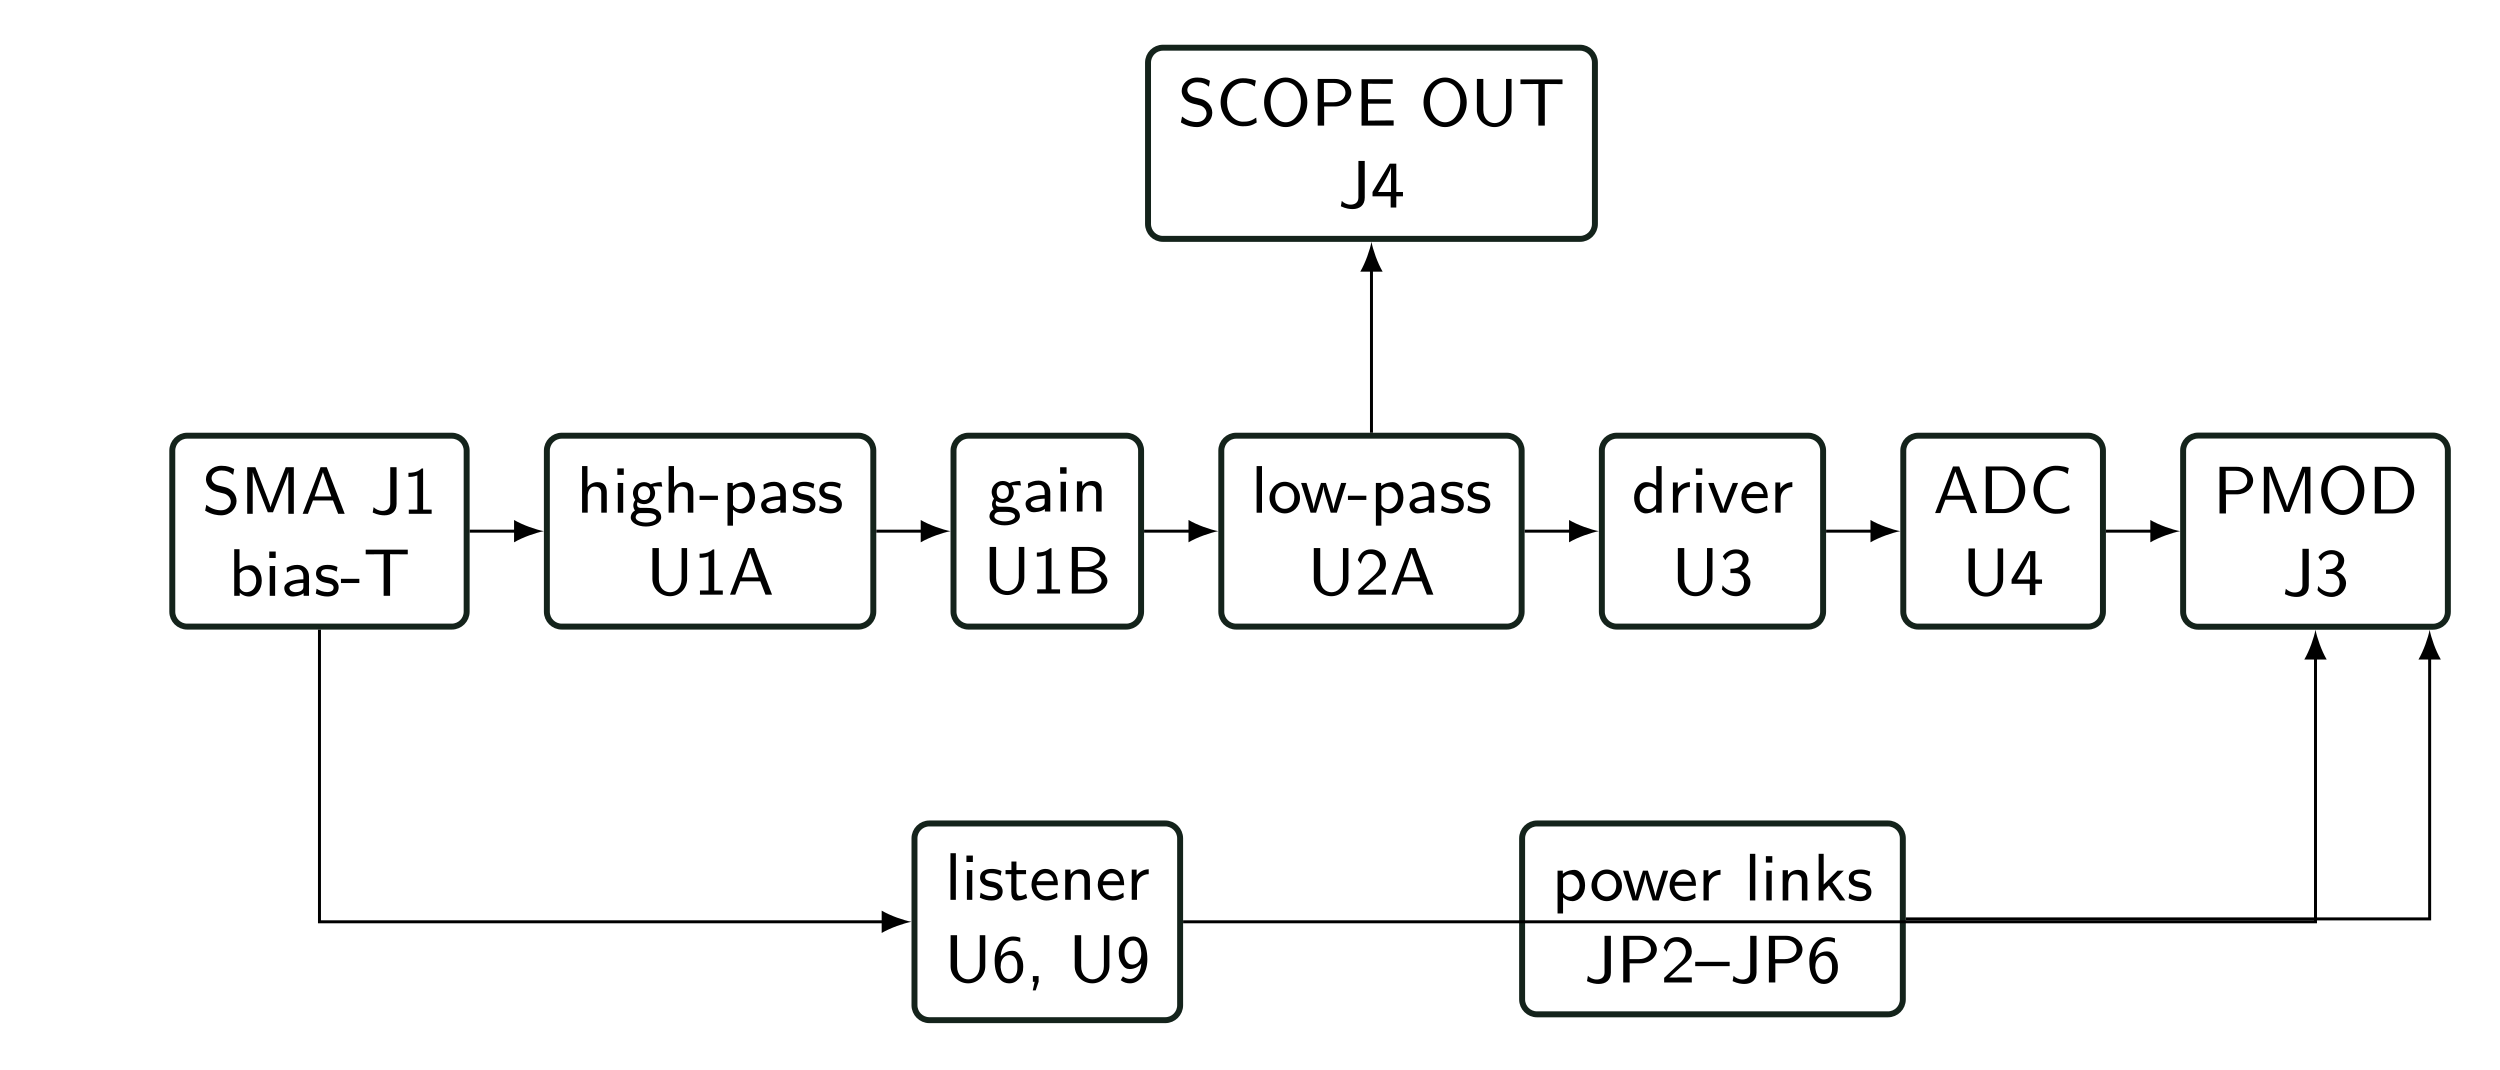
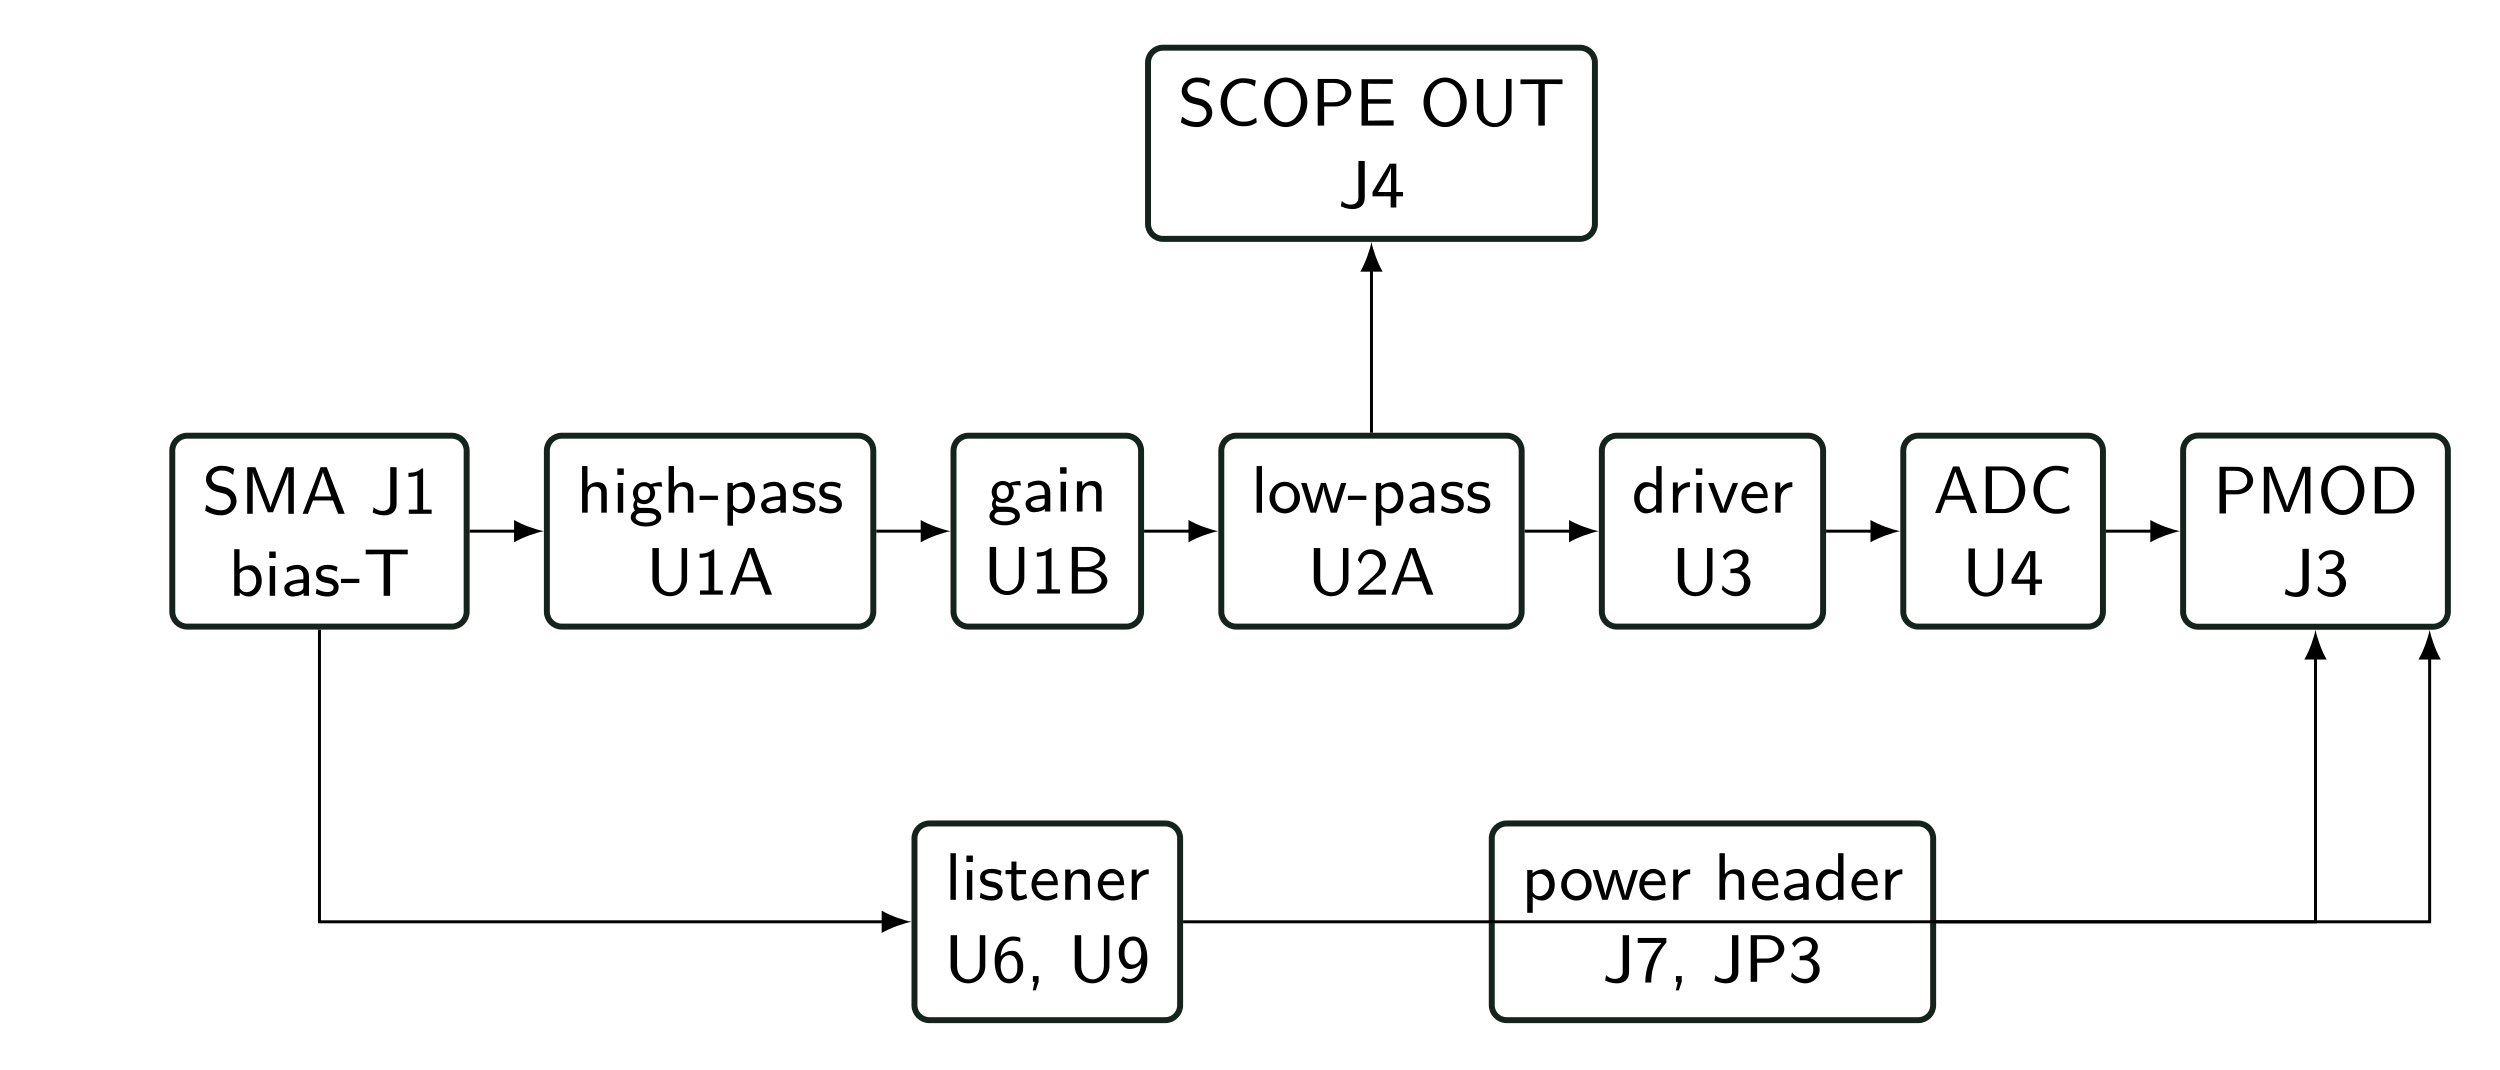
<svg xmlns="http://www.w3.org/2000/svg" xmlns:xlink="http://www.w3.org/1999/xlink" width="333.47pt" height="142.72pt" viewBox="0 0 333.47 142.72">
  <defs>
    <g>
      <g id="glyph-0-0">
        <path d="M 4.594 -1.703 C 4.594 -2.719 3.766 -3.391 3.094 -3.547 L 2.188 -3.766 C 1.734 -3.875 1.266 -4.219 1.266 -4.75 C 1.266 -5.25 1.766 -5.781 2.578 -5.781 C 3.219 -5.781 3.672 -5.594 4.141 -5.188 L 4.281 -5.969 C 3.828 -6.203 3.406 -6.406 2.594 -6.406 C 1.312 -6.406 0.516 -5.531 0.516 -4.625 C 0.516 -4.406 0.562 -4.047 0.859 -3.641 C 1.266 -3.094 1.859 -2.969 2.219 -2.875 L 2.969 -2.688 C 3.391 -2.562 3.828 -2.172 3.828 -1.609 C 3.828 -1.016 3.328 -0.469 2.531 -0.469 C 1.797 -0.469 1.125 -0.75 0.562 -1.203 L 0.406 -0.422 C 1.297 0.125 2.109 0.203 2.531 0.203 C 3.75 0.203 4.594 -0.719 4.594 -1.703 Z M 4.594 -1.703 " />
      </g>
      <g id="glyph-0-1">
        <path d="M 7.125 0 L 7.125 -6.219 L 6.047 -6.219 L 4.844 -3.156 C 4.609 -2.547 4.125 -1.312 4.016 -0.875 C 3.922 -1.25 3.516 -2.328 3.344 -2.75 L 2.156 -5.812 L 1.984 -6.219 L 0.906 -6.219 L 0.906 0 L 1.641 0 L 1.641 -5.516 L 1.656 -5.516 C 1.766 -5.062 2.281 -3.719 2.375 -3.469 L 3.359 -0.953 L 3.656 -0.203 L 4.344 -0.203 L 5.578 -3.344 C 5.719 -3.688 6.266 -5.094 6.375 -5.516 L 6.391 -5.516 L 6.391 0 Z M 7.125 0 " />
      </g>
      <g id="glyph-0-2">
        <path d="M 5.875 0 L 3.484 -6.219 L 2.656 -6.219 L 0.266 0 L 0.969 0 L 1.641 -1.781 L 4.312 -1.781 L 5 0 Z M 4.094 -2.312 L 1.859 -2.312 L 2.969 -5.547 Z M 4.094 -2.312 " />
      </g>
      <g id="glyph-0-3">
        <path d="M 3.578 -1.328 L 3.578 -6.219 L 2.734 -6.219 L 2.734 -1.359 C 2.734 -1.203 2.734 -0.391 1.672 -0.391 C 1.203 -0.391 0.766 -0.625 0.516 -0.891 L 0.391 -0.172 C 1.031 0.141 1.609 0.203 1.953 0.203 C 2.891 0.203 3.578 -0.297 3.578 -1.328 Z M 3.578 -1.328 " />
      </g>
      <g id="glyph-0-4">
        <path d="M 3.906 0 L 3.906 -0.562 L 2.766 -0.562 L 2.766 -6.047 L 2.578 -6.047 C 1.984 -5.469 1.125 -5.469 0.812 -5.469 L 0.812 -4.922 C 1.062 -4.922 1.516 -4.922 2 -5.125 L 2 -0.562 L 0.859 -0.562 L 0.859 0 Z M 3.906 0 " />
      </g>
      <g id="glyph-0-5">
        <path d="M 4.422 -2 C 4.422 -3.078 3.828 -4.078 2.953 -4.078 C 2.719 -4.078 2.062 -4.031 1.453 -3.547 L 1.453 -6.219 L 0.75 -6.219 L 0.75 0 L 1.484 0 L 1.484 -0.422 C 1.609 -0.297 2.062 0.094 2.719 0.094 C 3.656 0.094 4.422 -0.812 4.422 -2 Z M 3.688 -2 C 3.688 -0.844 2.906 -0.484 2.359 -0.484 C 1.797 -0.484 1.531 -0.953 1.484 -1.031 L 1.484 -2.984 C 1.625 -3.172 1.938 -3.484 2.453 -3.484 C 2.984 -3.484 3.688 -3.109 3.688 -2 Z M 3.688 -2 " />
      </g>
      <g id="glyph-0-6">
        <path d="M 1.453 0 L 1.453 -3.969 L 0.734 -3.969 L 0.734 0 Z M 1.531 -5.047 L 1.531 -5.906 L 0.672 -5.906 L 0.672 -5.047 Z M 1.531 -5.047 " />
      </g>
      <g id="glyph-0-7">
        <path d="M 3.781 0 L 3.781 -2.594 C 3.781 -3.469 3.125 -4.125 2.234 -4.125 C 1.656 -4.125 1.234 -3.969 0.797 -3.734 L 0.844 -3.094 C 1.297 -3.422 1.734 -3.562 2.234 -3.562 C 2.734 -3.562 3.031 -3.156 3.031 -2.578 L 3.031 -2.203 C 1.5 -2.172 0.484 -1.766 0.484 -1.031 C 0.484 -0.625 0.766 0.094 1.547 0.094 C 1.719 0.094 2.5 0.078 3.062 -0.344 L 3.062 0 Z M 3.031 -1.25 C 3.031 -1.062 3.031 -0.844 2.719 -0.656 C 2.484 -0.516 2.188 -0.484 2.016 -0.484 C 1.562 -0.484 1.172 -0.703 1.172 -1.062 C 1.172 -1.688 2.922 -1.719 3.031 -1.719 Z M 3.031 -1.25 " />
      </g>
      <g id="glyph-0-8">
        <path d="M 3.312 -1.156 C 3.312 -1.469 3.188 -1.781 2.875 -2.047 C 2.562 -2.312 2.297 -2.359 1.75 -2.469 C 1.422 -2.531 0.969 -2.609 0.969 -3.031 C 0.969 -3.562 1.609 -3.562 1.75 -3.562 C 2.406 -3.562 2.781 -3.359 3.047 -3.219 L 3.156 -3.844 C 2.609 -4.094 2.188 -4.125 1.828 -4.125 C 1.625 -4.125 0.297 -4.125 0.297 -2.953 C 0.297 -2.516 0.562 -2.25 0.656 -2.156 C 1 -1.859 1.234 -1.812 1.844 -1.688 C 2.125 -1.641 2.641 -1.547 2.641 -1.078 C 2.641 -0.5 1.922 -0.5 1.797 -0.5 C 1.266 -0.5 0.766 -0.688 0.375 -0.953 L 0.266 -0.297 C 0.797 -0.016 1.344 0.094 1.797 0.094 C 2.375 0.094 3.312 -0.094 3.312 -1.156 Z M 3.312 -1.156 " />
      </g>
      <g id="glyph-0-9">
        <path d="M 2.547 -1.703 L 2.547 -2.266 L 0.094 -2.266 L 0.094 -1.703 Z M 2.547 -1.703 " />
      </g>
      <g id="glyph-0-10">
        <path d="M 5.938 -5.531 L 5.938 -6.156 L 0.328 -6.156 L 0.328 -5.531 L 0.875 -5.531 L 2.719 -5.547 L 2.719 0 L 3.578 0 L 3.578 -5.547 L 5.406 -5.531 Z M 5.938 -5.531 " />
      </g>
      <g id="glyph-0-11">
        <path d="M 4.016 0 L 4.016 -2.656 C 4.016 -3.328 3.844 -4.078 2.75 -4.078 C 2.25 -4.078 1.766 -3.828 1.438 -3.422 L 1.438 -6.219 L 0.719 -6.219 L 0.719 0 L 1.469 0 L 1.469 -2.188 C 1.469 -2.781 1.703 -3.484 2.375 -3.484 C 3.281 -3.484 3.281 -2.859 3.281 -2.594 L 3.281 0 Z M 4.016 0 " />
      </g>
      <g id="glyph-0-12">
        <path d="M 4.469 -3.469 L 4.359 -4.078 C 4.188 -4.078 3.594 -4.078 2.922 -3.781 C 2.797 -3.891 2.469 -4.078 2.047 -4.078 C 1.219 -4.078 0.562 -3.406 0.562 -2.609 C 0.562 -2.391 0.625 -2.062 0.875 -1.703 C 0.703 -1.484 0.609 -1.219 0.609 -0.969 C 0.609 -0.719 0.703 -0.469 0.828 -0.297 C 0.359 0 0.266 0.391 0.266 0.641 C 0.266 1.297 1.141 1.844 2.297 1.844 C 3.453 1.844 4.328 1.297 4.328 0.625 C 4.328 -0.625 2.844 -0.641 2.453 -0.641 L 1.625 -0.641 C 1.516 -0.641 1.109 -0.641 1.109 -1.094 C 1.109 -1.281 1.141 -1.328 1.188 -1.406 C 1.438 -1.25 1.734 -1.141 2.047 -1.141 C 2.859 -1.141 3.516 -1.812 3.516 -2.609 C 3.516 -2.906 3.422 -3.156 3.281 -3.406 C 3.25 -3.453 3.25 -3.469 3.25 -3.469 C 3.25 -3.516 3.688 -3.516 3.812 -3.516 C 3.875 -3.516 4.203 -3.516 4.469 -3.469 Z M 2.859 -2.609 C 2.859 -1.891 2.406 -1.688 2.047 -1.688 C 1.625 -1.688 1.234 -1.938 1.234 -2.609 C 1.234 -3.328 1.688 -3.531 2.047 -3.531 C 2.453 -3.531 2.859 -3.281 2.859 -2.609 Z M 3.672 0.641 C 3.672 1.031 3.016 1.312 2.297 1.312 C 1.609 1.312 0.922 1.047 0.922 0.625 C 0.922 0.625 0.922 0.047 1.609 0.047 L 2.453 0.047 C 2.641 0.047 3.672 0.047 3.672 0.641 Z M 3.672 0.641 " />
      </g>
      <g id="glyph-0-13">
        <path d="M 4.422 -2 C 4.422 -3.078 3.859 -4.078 2.984 -4.078 C 2.734 -4.078 2.078 -4.031 1.453 -3.547 L 1.453 -3.969 L 0.75 -3.969 L 0.75 1.734 L 1.484 1.734 L 1.484 -0.406 C 1.812 -0.094 2.266 0.094 2.734 0.094 C 3.641 0.094 4.422 -0.781 4.422 -2 Z M 3.688 -1.984 C 3.688 -1.125 3.047 -0.484 2.359 -0.484 C 2.062 -0.484 1.75 -0.594 1.484 -1.031 L 1.484 -2.969 C 1.609 -3.141 1.938 -3.469 2.438 -3.469 C 3.109 -3.469 3.688 -2.828 3.688 -1.984 Z M 3.688 -1.984 " />
      </g>
      <g id="glyph-0-14">
        <path d="M 5.469 -2.094 L 5.469 -6.219 L 4.734 -6.219 L 4.734 -2.094 C 4.734 -0.891 3.953 -0.328 3.203 -0.328 C 2.453 -0.328 1.703 -0.891 1.703 -2.078 L 1.703 -6.219 L 0.844 -6.219 L 0.844 -2.094 C 0.844 -0.766 1.953 0.203 3.188 0.203 C 4.422 0.203 5.469 -0.781 5.469 -2.094 Z M 5.469 -2.094 " />
      </g>
      <g id="glyph-0-15">
        <path d="M 4.016 0 L 4.016 -2.656 C 4.016 -3.328 3.844 -4.078 2.75 -4.078 C 2.047 -4.078 1.625 -3.656 1.422 -3.391 L 1.422 -4.031 L 0.719 -4.031 L 0.719 0 L 1.469 0 L 1.469 -2.188 C 1.469 -2.781 1.703 -3.484 2.375 -3.484 C 3.281 -3.484 3.281 -2.859 3.281 -2.594 L 3.281 0 Z M 4.016 0 " />
      </g>
      <g id="glyph-0-16">
        <path d="M 5.625 -1.688 C 5.625 -2.484 4.812 -3.109 3.844 -3.25 C 4.734 -3.469 5.359 -4 5.359 -4.656 C 5.359 -5.484 4.375 -6.219 3.094 -6.219 L 0.875 -6.219 L 0.875 0 L 3.328 0 C 4.672 0 5.625 -0.828 5.625 -1.688 Z M 4.609 -4.641 C 4.609 -4.125 3.969 -3.516 2.734 -3.516 L 1.688 -3.516 L 1.688 -5.688 L 2.828 -5.688 C 3.75 -5.688 4.609 -5.266 4.609 -4.641 Z M 4.844 -1.688 C 4.844 -1.062 4.062 -0.531 3.078 -0.531 L 1.688 -0.531 L 1.688 -2.938 L 3 -2.938 C 3.953 -2.938 4.844 -2.406 4.844 -1.688 Z M 4.844 -1.688 " />
      </g>
      <g id="glyph-0-17">
        <path d="M 1.453 0 L 1.453 -6.219 L 0.734 -6.219 L 0.734 0 Z M 1.453 0 " />
      </g>
      <g id="glyph-0-18">
        <path d="M 4.328 -1.969 C 4.328 -3.141 3.422 -4.125 2.297 -4.125 C 1.188 -4.125 0.266 -3.156 0.266 -1.969 C 0.266 -0.781 1.203 0.094 2.297 0.094 C 3.406 0.094 4.328 -0.812 4.328 -1.969 Z M 3.578 -2.062 C 3.578 -1.016 2.953 -0.516 2.297 -0.516 C 1.609 -0.516 1.016 -1.047 1.016 -2.062 C 1.016 -3.109 1.688 -3.547 2.297 -3.547 C 2.938 -3.547 3.578 -3.094 3.578 -2.062 Z M 3.578 -2.062 " />
      </g>
      <g id="glyph-0-19">
        <path d="M 6.156 -3.969 L 5.469 -3.969 C 5.25 -3.328 4.516 -1.031 4.453 -0.5 C 4.391 -0.875 4.203 -1.484 4.062 -1.984 L 3.438 -3.969 L 2.781 -3.969 C 2.484 -3.094 1.859 -1.094 1.812 -0.531 C 1.781 -0.859 1.547 -1.672 1.375 -2.234 L 0.844 -3.969 L 0.125 -3.969 L 1.391 0 L 2.125 0 L 2.672 -1.734 C 2.859 -2.359 3.078 -3.078 3.094 -3.469 L 3.109 -3.469 C 3.125 -3.297 3.203 -2.953 3.219 -2.859 C 3.328 -2.469 3.328 -2.438 3.391 -2.219 L 4.078 0 L 4.891 0 Z M 6.156 -3.969 " />
      </g>
      <g id="glyph-0-20">
        <path d="M 4.141 0 L 4.141 -0.672 L 2.453 -0.672 C 2.344 -0.672 2.234 -0.656 2.125 -0.656 L 1.141 -0.656 L 2.609 -2 C 3.547 -2.766 4.141 -3.25 4.141 -4.125 C 4.141 -5.141 3.391 -6.047 2.172 -6.047 C 1.234 -6.047 0.656 -5.5 0.391 -4.625 L 0.797 -4.094 C 1.031 -5.141 1.5 -5.438 2.047 -5.438 C 2.844 -5.438 3.344 -4.828 3.344 -4.094 C 3.344 -3.281 2.781 -2.766 2.109 -2.172 L 0.453 -0.609 L 0.453 0 Z M 4.141 0 " />
      </g>
      <g id="glyph-0-21">
        <path d="M 4 0 L 4 -6.219 L 3.281 -6.219 L 3.281 -3.578 C 2.781 -4 2.219 -4.078 1.922 -4.078 C 1.016 -4.078 0.328 -3.141 0.328 -1.984 C 0.328 -0.828 1.016 0.094 1.891 0.094 C 2.156 0.094 2.719 0.031 3.266 -0.469 L 3.266 0 Z M 3.266 -1.266 C 3.266 -1.094 3.266 -1.078 3.156 -0.953 C 2.922 -0.625 2.609 -0.484 2.297 -0.484 C 1.703 -0.484 1.062 -0.906 1.062 -1.984 C 1.062 -3.125 1.828 -3.484 2.391 -3.484 C 2.797 -3.484 3.094 -3.266 3.266 -3.031 Z M 3.266 -1.266 " />
      </g>
      <g id="glyph-0-22">
        <path d="M 3.016 -3.422 L 3.016 -4.078 C 2.359 -4.062 1.766 -3.75 1.406 -3.219 L 1.406 -4.031 L 0.75 -4.031 L 0.75 0 L 1.453 0 L 1.453 -1.906 C 1.453 -2.844 2.188 -3.422 3.016 -3.422 Z M 3.016 -3.422 " />
      </g>
      <g id="glyph-0-23">
        <path d="M 4.109 -3.969 L 3.406 -3.969 C 3.016 -2.984 3.016 -2.984 2.688 -2.156 C 2.516 -1.688 2.188 -0.828 2.141 -0.5 L 2.125 -0.5 C 2.109 -0.641 2.078 -0.812 1.578 -2.109 L 0.859 -3.969 L 0.125 -3.969 L 1.703 0 L 2.531 0 Z M 4.109 -3.969 " />
      </g>
      <g id="glyph-0-24">
        <path d="M 3.828 -1.953 C 3.828 -2.234 3.812 -2.922 3.469 -3.453 C 3.094 -4.016 2.516 -4.125 2.172 -4.125 C 1.141 -4.125 0.312 -3.172 0.312 -2.016 C 0.312 -0.844 1.188 0.094 2.312 0.094 C 2.734 0.094 3.266 -0.016 3.781 -0.344 L 3.719 -0.953 C 3.156 -0.562 2.625 -0.484 2.312 -0.484 C 1.578 -0.484 1 -1.141 0.969 -1.953 Z M 3.281 -2.484 L 1.031 -2.484 C 1.172 -3.062 1.609 -3.547 2.172 -3.547 C 2.5 -3.547 3.109 -3.391 3.281 -2.484 Z M 3.281 -2.484 " />
      </g>
      <g id="glyph-0-25">
        <path d="M 4.203 -1.625 C 4.203 -2.328 3.688 -2.922 2.953 -3.156 C 3.578 -3.484 3.953 -4.062 3.953 -4.688 C 3.953 -5.453 3.203 -6.047 2.281 -6.047 C 1.516 -6.047 0.891 -5.672 0.516 -5.109 L 0.859 -4.594 C 1.25 -5.375 1.938 -5.5 2.266 -5.5 C 2.719 -5.5 3.172 -5.25 3.172 -4.688 C 3.172 -4.344 2.984 -3.578 2.016 -3.484 C 1.844 -3.469 1.703 -3.469 1.531 -3.453 L 1.531 -2.875 L 2.203 -2.875 C 3.078 -2.875 3.344 -2.172 3.344 -1.625 C 3.344 -0.922 2.922 -0.391 2.25 -0.391 C 1.516 -0.391 0.828 -0.781 0.5 -1.266 C 0.422 -0.906 0.422 -0.891 0.391 -0.703 C 0.828 -0.172 1.5 0.203 2.266 0.203 C 3.391 0.203 4.203 -0.688 4.203 -1.625 Z M 4.203 -1.625 " />
      </g>
      <g id="glyph-0-26">
        <path d="M 6.141 -3.047 C 6.141 -4.812 4.875 -6.219 3.312 -6.219 L 0.875 -6.219 L 0.875 0 L 3.312 0 C 4.875 0 6.141 -1.359 6.141 -3.047 Z M 5.297 -3.047 C 5.297 -1.484 4.312 -0.531 3.094 -0.531 L 1.703 -0.531 L 1.703 -5.688 L 3.078 -5.688 C 4.312 -5.688 5.297 -4.672 5.297 -3.047 Z M 5.297 -3.047 " />
      </g>
      <g id="glyph-0-27">
        <path d="M 5.406 -0.406 L 5.344 -1.062 C 5.078 -0.891 4.812 -0.719 4.5 -0.625 C 4.203 -0.531 3.891 -0.516 3.562 -0.516 C 2.984 -0.516 2.438 -0.812 2.062 -1.266 C 1.641 -1.797 1.453 -2.438 1.453 -3.109 C 1.453 -3.781 1.641 -4.438 2.062 -4.938 C 2.438 -5.406 2.984 -5.703 3.562 -5.703 C 3.844 -5.703 4.125 -5.672 4.391 -5.594 C 4.672 -5.516 4.922 -5.375 5.156 -5.203 L 5.297 -6 C 5.016 -6.109 4.734 -6.203 4.438 -6.234 C 4.156 -6.297 3.859 -6.312 3.562 -6.312 C 2.766 -6.312 2 -5.969 1.453 -5.375 C 0.891 -4.766 0.594 -3.953 0.594 -3.109 C 0.594 -2.281 0.891 -1.453 1.453 -0.844 C 2 -0.25 2.766 0.094 3.562 0.094 C 3.891 0.094 4.203 0.078 4.516 0 C 4.828 -0.078 5.125 -0.234 5.406 -0.406 Z M 5.406 -0.406 " />
      </g>
      <g id="glyph-0-28">
        <path d="M 4.328 -1.5 L 4.328 -2.078 L 3.438 -2.078 L 3.438 -5.859 L 2.562 -5.859 L 0.266 -2.078 L 0.266 -1.5 L 2.688 -1.5 L 2.688 0 L 3.438 0 L 3.438 -1.5 Z M 2.734 -2.078 L 1 -2.078 L 1.547 -2.969 C 1.812 -3.422 2.734 -4.984 2.734 -5.438 Z M 2.734 -2.078 " />
      </g>
      <g id="glyph-0-29">
        <path d="M 5.359 -4.391 C 5.359 -5.344 4.453 -6.219 3.188 -6.219 L 0.875 -6.219 L 0.875 0 L 1.734 0 L 1.734 -2.547 L 3.188 -2.547 C 4.453 -2.547 5.359 -3.422 5.359 -4.391 Z M 4.578 -4.391 C 4.578 -3.688 4.016 -3.109 2.969 -3.109 L 1.703 -3.109 L 1.703 -5.688 L 2.969 -5.688 C 4 -5.688 4.578 -5.109 4.578 -4.391 Z M 4.578 -4.391 " />
      </g>
      <g id="glyph-0-30">
        <path d="M 6.281 -3.078 C 6.281 -4.969 4.938 -6.406 3.391 -6.406 C 1.844 -6.406 0.516 -4.969 0.516 -3.078 C 0.516 -1.219 1.859 0.203 3.391 0.203 C 4.938 0.203 6.281 -1.219 6.281 -3.078 Z M 5.422 -3.219 C 5.422 -1.531 4.453 -0.438 3.391 -0.438 C 2.328 -0.438 1.375 -1.531 1.375 -3.219 C 1.375 -4.859 2.375 -5.797 3.391 -5.797 C 4.406 -5.797 5.422 -4.844 5.422 -3.219 Z M 5.422 -3.219 " />
      </g>
      <g id="glyph-0-31">
        <path d="M 3.062 -0.234 L 2.906 -0.797 C 2.672 -0.625 2.359 -0.516 2.094 -0.516 C 1.734 -0.516 1.625 -0.828 1.625 -1.297 L 1.625 -3.422 L 2.906 -3.422 L 2.906 -3.969 L 1.625 -3.969 L 1.625 -5.109 L 0.953 -5.109 L 0.953 -3.969 L 0.172 -3.969 L 0.172 -3.422 L 0.938 -3.422 L 0.938 -1.125 C 0.938 -0.594 1.047 0.094 1.703 0.094 C 2.094 0.094 2.562 0.016 3.062 -0.234 Z M 3.062 -0.234 " />
      </g>
      <g id="glyph-0-32">
        <path d="M 4.203 -2 C 4.203 -2.5 4.141 -2.953 3.828 -3.422 C 3.469 -4 3.156 -4.141 2.734 -4.141 C 2.406 -4.141 1.734 -4.047 1.188 -3.406 C 1.281 -4.609 1.891 -5.5 2.844 -5.5 C 3.031 -5.5 3.359 -5.484 3.812 -5.312 L 3.812 -5.875 C 3.391 -6.031 3.031 -6.047 2.844 -6.047 C 1.547 -6.047 0.391 -4.797 0.391 -2.875 C 0.391 -0.422 1.469 0.203 2.312 0.203 C 2.859 0.203 3.25 0 3.609 -0.406 C 4.031 -0.875 4.203 -1.297 4.203 -2 Z M 3.422 -2 C 3.422 -1.641 3.422 -1.281 3.203 -0.891 C 3.031 -0.625 2.781 -0.391 2.312 -0.391 C 1.359 -0.391 1.219 -1.672 1.188 -1.953 C 1.188 -2.094 1.188 -2.109 1.203 -2.203 C 1.203 -2.891 1.625 -3.562 2.359 -3.562 C 2.688 -3.562 3 -3.438 3.234 -3.016 C 3.406 -2.688 3.422 -2.406 3.422 -2 Z M 3.422 -2 " />
      </g>
      <g id="glyph-0-33">
        <path d="M 1.656 -0.016 L 1.656 -0.766 L 0.891 -0.766 L 0.891 0 L 1.125 0 L 0.875 1.141 L 1.266 1.141 Z M 1.656 -0.016 " />
      </g>
      <g id="glyph-0-34">
        <path d="M 4.203 -2.984 C 4.203 -5.422 3.156 -6.047 2.328 -6.047 C 1.812 -6.047 1.375 -5.875 0.969 -5.438 C 0.531 -4.953 0.391 -4.547 0.391 -3.875 C 0.391 -3.25 0.5 -2.812 0.812 -2.359 C 1.125 -1.875 1.422 -1.703 1.859 -1.703 C 2.625 -1.703 3.172 -2.156 3.406 -2.453 C 3.266 -0.844 2.484 -0.391 1.891 -0.391 C 1.641 -0.391 1.297 -0.438 0.953 -0.719 L 0.656 -0.219 C 1.062 0.094 1.469 0.203 1.891 0.203 C 3.094 0.203 4.203 -1.047 4.203 -2.984 Z M 3.391 -3.672 C 3.391 -2.938 2.938 -2.297 2.234 -2.297 C 1.75 -2.297 1.547 -2.547 1.391 -2.781 C 1.172 -3.141 1.156 -3.484 1.156 -3.875 C 1.156 -4.25 1.172 -4.641 1.453 -5.031 C 1.562 -5.188 1.797 -5.5 2.328 -5.5 C 3.266 -5.5 3.375 -4.203 3.391 -3.875 C 3.391 -3.828 3.391 -3.734 3.391 -3.672 Z M 3.391 -3.672 " />
      </g>
      <g id="glyph-0-35">
-         <path d="M 4.328 0 L 2.594 -2.438 L 4.125 -3.969 L 3.281 -3.969 L 1.438 -2.125 L 1.438 -6.219 L 0.766 -6.219 L 0.766 0 L 1.422 0 L 1.422 -1.266 L 2.141 -1.984 L 3.562 0 Z M 4.328 0 " />
+         <path d="M 4.203 -5.234 L 4.203 -5.859 L 0.391 -5.859 L 0.391 -5.188 L 2.141 -5.188 C 2.25 -5.188 2.359 -5.188 2.469 -5.188 L 3.562 -5.188 C 2.172 -3.719 1.391 -1.922 1.391 0.094 L 2.188 0.094 C 2.188 -2.219 3.172 -4.094 4.203 -5.234 Z M 4.203 -5.234 " />
      </g>
      <g id="glyph-0-36">
-         <path d="M 4.594 -2.172 L 4.594 -2.75 L 0 -2.75 L 0 -2.172 Z M 4.594 -2.172 " />
-       </g>
-       <g id="glyph-0-37">
        <path d="M 5.125 0 L 5.125 -0.688 L 4.234 -0.688 L 1.703 -0.656 L 1.703 -2.922 L 4.75 -2.922 L 4.75 -3.516 L 1.703 -3.516 L 1.703 -5.578 L 2.047 -5.578 L 4.234 -5.562 L 5 -5.562 L 5 -6.188 L 0.844 -6.188 L 0.844 0 Z M 5.125 0 " />
      </g>
    </g>
    <clipPath id="clip-0">
      <path clip-rule="nonzero" d="M 279 46 L 332.879 46 L 332.879 95 L 279 95 Z M 279 46 " />
    </clipPath>
    <clipPath id="clip-1">
      <path clip-rule="nonzero" d="M 110 98 L 169 98 L 169 142.441 L 110 142.441 Z M 110 98 " />
    </clipPath>
    <clipPath id="clip-2">
-       <path clip-rule="nonzero" d="M 191 98 L 266 98 L 266 142.441 L 191 142.441 Z M 191 98 " />
+       <path clip-rule="nonzero" d="M 187 98 L 270 98 L 270 142.441 L 187 142.441 Z M 187 98 " />
    </clipPath>
  </defs>
  <path fill="none" stroke-width="0.797" stroke-linecap="butt" stroke-linejoin="miter" stroke="rgb(7.841%, 13.724%, 10.587%)" stroke-opacity="1" stroke-miterlimit="10" d="M 17.678 12.758 L -17.68 12.758 C -18.78 12.758 -19.672 11.866 -19.672 10.762 L -19.672 -10.765 C -19.672 -11.865 -18.78 -12.757 -17.68 -12.757 L 17.678 -12.757 C 18.778 -12.757 19.67 -11.865 19.67 -10.765 L 19.67 10.762 C 19.67 11.866 18.778 12.758 17.678 12.758 Z M 17.678 12.758 " transform="matrix(0.998042, 0, 0, -0.998042, 42.61412, 70.85008)" />
  <g fill="rgb(0%, 0%, 0%)" fill-opacity="1">
    <use xlink:href="#glyph-0-0" x="26.958" y="68.536" />
    <use xlink:href="#glyph-0-1" x="32.068" y="68.536" />
    <use xlink:href="#glyph-0-2" x="40.104" y="68.536" />
  </g>
  <g fill="rgb(0%, 0%, 0%)" fill-opacity="1">
    <use xlink:href="#glyph-0-3" x="49.321" y="68.536" />
    <use xlink:href="#glyph-0-4" x="53.67" y="68.536" />
  </g>
  <g fill="rgb(0%, 0%, 0%)" fill-opacity="1">
    <use xlink:href="#glyph-0-5" x="30.493" y="79.473" />
    <use xlink:href="#glyph-0-6" x="35.245" y="79.473" />
    <use xlink:href="#glyph-0-7" x="37.437" y="79.473" />
    <use xlink:href="#glyph-0-8" x="41.858" y="79.473" />
    <use xlink:href="#glyph-0-9" x="45.384" y="79.473" />
    <use xlink:href="#glyph-0-10" x="48.453" y="79.473" />
  </g>
  <path fill="none" stroke-width="0.797" stroke-linecap="butt" stroke-linejoin="miter" stroke="rgb(7.841%, 13.724%, 10.587%)" stroke-opacity="1" stroke-miterlimit="10" d="M 72.027 12.758 L 32.383 12.758 C 31.283 12.758 30.391 11.866 30.391 10.762 L 30.391 -10.765 C 30.391 -11.865 31.283 -12.757 32.383 -12.757 L 72.027 -12.757 C 73.127 -12.757 74.019 -11.865 74.019 -10.765 L 74.019 10.762 C 74.019 11.866 73.127 12.758 72.027 12.758 Z M 72.027 12.758 " transform="matrix(0.998042, 0, 0, -0.998042, 42.61412, 70.85008)" />
  <g fill="rgb(0%, 0%, 0%)" fill-opacity="1">
    <use xlink:href="#glyph-0-11" x="76.922" y="68.388" />
    <use xlink:href="#glyph-0-6" x="81.674" y="68.388" />
    <use xlink:href="#glyph-0-12" x="83.867" y="68.388" />
    <use xlink:href="#glyph-0-11" x="88.466" y="68.388" />
    <use xlink:href="#glyph-0-9" x="93.218" y="68.388" />
    <use xlink:href="#glyph-0-13" x="96.288" y="68.388" />
    <use xlink:href="#glyph-0-7" x="101.04" y="68.388" />
    <use xlink:href="#glyph-0-8" x="105.46" y="68.388" />
    <use xlink:href="#glyph-0-8" x="108.986" y="68.388" />
  </g>
  <g fill="rgb(0%, 0%, 0%)" fill-opacity="1">
    <use xlink:href="#glyph-0-14" x="86.18" y="79.326" />
    <use xlink:href="#glyph-0-4" x="92.507" y="79.326" />
    <use xlink:href="#glyph-0-2" x="97.107" y="79.326" />
  </g>
  <path fill="none" stroke-width="0.797" stroke-linecap="butt" stroke-linejoin="miter" stroke="rgb(7.841%, 13.724%, 10.587%)" stroke-opacity="1" stroke-miterlimit="10" d="M 107.816 12.758 L 86.731 12.758 C 85.632 12.758 84.739 11.866 84.739 10.762 L 84.739 -10.765 C 84.739 -11.865 85.632 -12.757 86.731 -12.757 L 107.816 -12.757 C 108.916 -12.757 109.808 -11.865 109.808 -10.765 L 109.808 10.762 C 109.808 11.866 108.916 12.758 107.816 12.758 Z M 107.816 12.758 " transform="matrix(0.998042, 0, 0, -0.998042, 42.61412, 70.85008)" />
  <g fill="rgb(0%, 0%, 0%)" fill-opacity="1">
    <use xlink:href="#glyph-0-12" x="131.715" y="68.232" />
    <use xlink:href="#glyph-0-7" x="136.315" y="68.232" />
    <use xlink:href="#glyph-0-6" x="140.735" y="68.232" />
    <use xlink:href="#glyph-0-15" x="142.928" y="68.232" />
  </g>
  <g fill="rgb(0%, 0%, 0%)" fill-opacity="1">
    <use xlink:href="#glyph-0-14" x="131.165" y="79.169" />
    <use xlink:href="#glyph-0-4" x="137.491" y="79.169" />
    <use xlink:href="#glyph-0-16" x="142.091" y="79.169" />
  </g>
  <path fill="none" stroke-width="0.797" stroke-linecap="butt" stroke-linejoin="miter" stroke="rgb(7.841%, 13.724%, 10.587%)" stroke-opacity="1" stroke-miterlimit="10" d="M 158.677 12.758 L 122.52 12.758 C 121.421 12.758 120.528 11.866 120.528 10.762 L 120.528 -10.765 C 120.528 -11.865 121.421 -12.757 122.52 -12.757 L 158.677 -12.757 C 159.777 -12.757 160.669 -11.865 160.669 -10.765 L 160.669 10.762 C 160.669 11.866 159.777 12.758 158.677 12.758 Z M 158.677 12.758 " transform="matrix(0.998042, 0, 0, -0.998042, 42.61412, 70.85008)" />
  <g fill="rgb(0%, 0%, 0%)" fill-opacity="1">
    <use xlink:href="#glyph-0-17" x="166.882" y="68.388" />
    <use xlink:href="#glyph-0-18" x="169.075" y="68.388" />
  </g>
  <g fill="rgb(0%, 0%, 0%)" fill-opacity="1">
    <use xlink:href="#glyph-0-19" x="173.424" y="68.388" />
    <use xlink:href="#glyph-0-9" x="179.706" y="68.388" />
    <use xlink:href="#glyph-0-13" x="182.775" y="68.388" />
    <use xlink:href="#glyph-0-7" x="187.527" y="68.388" />
    <use xlink:href="#glyph-0-8" x="191.948" y="68.388" />
    <use xlink:href="#glyph-0-8" x="195.474" y="68.388" />
  </g>
  <g fill="rgb(0%, 0%, 0%)" fill-opacity="1">
    <use xlink:href="#glyph-0-14" x="174.399" y="79.326" />
    <use xlink:href="#glyph-0-20" x="180.726" y="79.326" />
    <use xlink:href="#glyph-0-2" x="185.326" y="79.326" />
  </g>
  <path fill="none" stroke-width="0.797" stroke-linecap="butt" stroke-linejoin="miter" stroke="rgb(7.841%, 13.724%, 10.587%)" stroke-opacity="1" stroke-miterlimit="10" d="M 198.967 12.758 L 173.382 12.758 C 172.278 12.758 171.389 11.866 171.389 10.762 L 171.389 -10.765 C 171.389 -11.865 172.278 -12.757 173.382 -12.757 L 198.967 -12.757 C 200.067 -12.757 200.959 -11.865 200.959 -10.765 L 200.959 10.762 C 200.959 11.866 200.067 12.758 198.967 12.758 Z M 198.967 12.758 " transform="matrix(0.998042, 0, 0, -0.998042, 42.61412, 70.85008)" />
  <g fill="rgb(0%, 0%, 0%)" fill-opacity="1">
    <use xlink:href="#glyph-0-21" x="217.643" y="68.388" />
    <use xlink:href="#glyph-0-22" x="222.395" y="68.388" />
    <use xlink:href="#glyph-0-6" x="225.536" y="68.388" />
    <use xlink:href="#glyph-0-23" x="227.729" y="68.388" />
    <use xlink:href="#glyph-0-24" x="231.97" y="68.388" />
    <use xlink:href="#glyph-0-22" x="236.06" y="68.388" />
  </g>
  <g fill="rgb(0%, 0%, 0%)" fill-opacity="1">
    <use xlink:href="#glyph-0-14" x="222.959" y="79.326" />
    <use xlink:href="#glyph-0-25" x="229.286" y="79.326" />
  </g>
  <path fill="none" stroke-width="0.797" stroke-linecap="butt" stroke-linejoin="miter" stroke="rgb(7.841%, 13.724%, 10.587%)" stroke-opacity="1" stroke-miterlimit="10" d="M 236.368 12.758 L 213.668 12.758 C 212.568 12.758 211.675 11.866 211.675 10.762 L 211.675 -10.765 C 211.675 -11.865 212.568 -12.757 213.668 -12.757 L 236.368 -12.757 C 237.468 -12.757 238.36 -11.865 238.36 -10.765 L 238.36 10.762 C 238.36 11.866 237.468 12.758 236.368 12.758 Z M 236.368 12.758 " transform="matrix(0.998042, 0, 0, -0.998042, 42.61412, 70.85008)" />
  <g fill="rgb(0%, 0%, 0%)" fill-opacity="1">
    <use xlink:href="#glyph-0-2" x="257.853" y="68.438" />
    <use xlink:href="#glyph-0-26" x="264.001" y="68.438" />
    <use xlink:href="#glyph-0-27" x="270.65" y="68.438" />
  </g>
  <g fill="rgb(0%, 0%, 0%)" fill-opacity="1">
    <use xlink:href="#glyph-0-14" x="261.728" y="79.375" />
    <use xlink:href="#glyph-0-28" x="268.055" y="79.375" />
  </g>
  <g clip-path="url(#clip-0)">
    <path fill="none" stroke-width="0.797" stroke-linecap="butt" stroke-linejoin="miter" stroke="rgb(7.841%, 13.724%, 10.587%)" stroke-opacity="1" stroke-miterlimit="10" d="M 282.466 12.774 L 251.073 12.774 C 249.969 12.774 249.077 11.881 249.077 10.781 L 249.077 -10.78 C 249.077 -11.88 249.969 -12.773 251.073 -12.773 L 282.466 -12.773 C 283.566 -12.773 284.458 -11.88 284.458 -10.78 L 284.458 10.781 C 284.458 11.881 283.566 12.774 282.466 12.774 Z M 282.466 12.774 " transform="matrix(0.998042, 0, 0, -0.998042, 42.61412, 70.85008)" />
  </g>
  <g fill="rgb(0%, 0%, 0%)" fill-opacity="1">
    <use xlink:href="#glyph-0-29" x="295.182" y="68.487" />
    <use xlink:href="#glyph-0-1" x="301.061" y="68.487" />
    <use xlink:href="#glyph-0-30" x="309.098" y="68.487" />
    <use xlink:href="#glyph-0-26" x="315.89" y="68.487" />
  </g>
  <g fill="rgb(0%, 0%, 0%)" fill-opacity="1">
    <use xlink:href="#glyph-0-3" x="304.386" y="79.424" />
    <use xlink:href="#glyph-0-25" x="308.735" y="79.424" />
  </g>
  <path fill="none" stroke-width="0.399" stroke-linecap="butt" stroke-linejoin="miter" stroke="rgb(0%, 0%, 0%)" stroke-opacity="1" stroke-miterlimit="10" d="M 20.07 -0.001 L 26.406 -0.001 " transform="matrix(0.998042, 0, 0, -0.998042, 42.61412, 70.85008)" />
  <path fill-rule="nonzero" fill="rgb(0%, 0%, 0%)" fill-opacity="1" d="M 72.547 70.852 C 71.488 70.652 69.762 70.055 68.57 69.359 L 68.57 72.34 C 69.762 71.645 71.488 71.051 72.547 70.852 " />
  <path fill="none" stroke-width="0.399" stroke-linecap="butt" stroke-linejoin="miter" stroke="rgb(0%, 0%, 0%)" stroke-opacity="1" stroke-miterlimit="10" d="M 74.418 -0.001 L 80.755 -0.001 " transform="matrix(0.998042, 0, 0, -0.998042, 42.61412, 70.85008)" />
  <path fill-rule="nonzero" fill="rgb(0%, 0%, 0%)" fill-opacity="1" d="M 126.789 70.852 C 125.73 70.652 124.004 70.055 122.812 69.359 L 122.812 72.34 C 124.004 71.645 125.73 71.051 126.789 70.852 " />
  <path fill="none" stroke-width="0.399" stroke-linecap="butt" stroke-linejoin="miter" stroke="rgb(0%, 0%, 0%)" stroke-opacity="1" stroke-miterlimit="10" d="M 110.207 -0.001 L 116.544 -0.001 " transform="matrix(0.998042, 0, 0, -0.998042, 42.61412, 70.85008)" />
  <path fill-rule="nonzero" fill="rgb(0%, 0%, 0%)" fill-opacity="1" d="M 162.508 70.852 C 161.445 70.652 159.723 70.055 158.531 69.359 L 158.531 72.34 C 159.723 71.645 161.445 71.051 162.508 70.852 " />
  <path fill="none" stroke-width="0.399" stroke-linecap="butt" stroke-linejoin="miter" stroke="rgb(0%, 0%, 0%)" stroke-opacity="1" stroke-miterlimit="10" d="M 161.068 -0.001 L 167.401 -0.001 " transform="matrix(0.998042, 0, 0, -0.998042, 42.61412, 70.85008)" />
  <path fill-rule="nonzero" fill="rgb(0%, 0%, 0%)" fill-opacity="1" d="M 213.27 70.852 C 212.207 70.652 210.484 70.055 209.293 69.359 L 209.293 72.34 C 210.484 71.645 212.207 71.051 213.27 70.852 " />
  <path fill="none" stroke-width="0.399" stroke-linecap="butt" stroke-linejoin="miter" stroke="rgb(0%, 0%, 0%)" stroke-opacity="1" stroke-miterlimit="10" d="M 201.358 -0.001 L 207.691 -0.001 " transform="matrix(0.998042, 0, 0, -0.998042, 42.61412, 70.85008)" />
  <path fill-rule="nonzero" fill="rgb(0%, 0%, 0%)" fill-opacity="1" d="M 253.477 70.852 C 252.418 70.652 250.695 70.055 249.5 69.359 L 249.5 72.34 C 250.695 71.645 252.418 71.051 253.477 70.852 " />
  <path fill="none" stroke-width="0.399" stroke-linecap="butt" stroke-linejoin="miter" stroke="rgb(0%, 0%, 0%)" stroke-opacity="1" stroke-miterlimit="10" d="M 238.76 -0.001 L 245.092 -0.001 " transform="matrix(0.998042, 0, 0, -0.998042, 42.61412, 70.85008)" />
  <path fill-rule="nonzero" fill="rgb(0%, 0%, 0%)" fill-opacity="1" d="M 290.809 70.852 C 289.746 70.652 288.023 70.055 286.828 69.359 L 286.828 72.34 C 288.023 71.645 289.746 71.051 290.809 70.852 " />
  <g clip-path="url(#clip-1)">
    <path fill="none" stroke-width="0.797" stroke-linecap="butt" stroke-linejoin="miter" stroke="rgb(7.841%, 13.724%, 10.587%)" stroke-opacity="1" stroke-miterlimit="10" d="M 113.033 -39.066 L 81.514 -39.066 C 80.414 -39.066 79.522 -39.959 79.522 -41.058 L 79.522 -63.364 C 79.522 -64.464 80.414 -65.356 81.514 -65.356 L 113.033 -65.356 C 114.137 -65.356 115.025 -64.464 115.025 -63.364 L 115.025 -41.058 C 115.025 -39.959 114.137 -39.066 113.033 -39.066 Z M 113.033 -39.066 " transform="matrix(0.998042, 0, 0, -0.998042, 42.61412, 70.85008)" />
  </g>
  <g fill="rgb(0%, 0%, 0%)" fill-opacity="1">
    <use xlink:href="#glyph-0-17" x="126.046" y="120.027" />
    <use xlink:href="#glyph-0-6" x="128.238" y="120.027" />
    <use xlink:href="#glyph-0-8" x="130.431" y="120.027" />
    <use xlink:href="#glyph-0-31" x="133.957" y="120.027" />
    <use xlink:href="#glyph-0-24" x="137.277" y="120.027" />
    <use xlink:href="#glyph-0-15" x="141.366" y="120.027" />
    <use xlink:href="#glyph-0-24" x="146.118" y="120.027" />
    <use xlink:href="#glyph-0-22" x="150.208" y="120.027" />
  </g>
  <g fill="rgb(0%, 0%, 0%)" fill-opacity="1">
    <use xlink:href="#glyph-0-14" x="125.956" y="130.964" />
    <use xlink:href="#glyph-0-32" x="132.283" y="130.964" />
    <use xlink:href="#glyph-0-33" x="136.883" y="130.964" />
  </g>
  <g fill="rgb(0%, 0%, 0%)" fill-opacity="1">
    <use xlink:href="#glyph-0-14" x="142.512" y="130.964" />
    <use xlink:href="#glyph-0-34" x="148.838" y="130.964" />
  </g>
  <g clip-path="url(#clip-2)">
-     <path fill="none" stroke-width="0.797" stroke-linecap="butt" stroke-linejoin="miter" stroke="rgb(7.841%, 13.724%, 10.587%)" stroke-opacity="1" stroke-miterlimit="10" d="M 209.621 -39.066 L 162.724 -39.066 C 161.624 -39.066 160.732 -39.959 160.732 -41.058 L 160.732 -62.585 C 160.732 -63.685 161.624 -64.577 162.724 -64.577 L 209.621 -64.577 C 210.724 -64.577 211.613 -63.685 211.613 -62.585 L 211.613 -41.058 C 211.613 -39.959 210.724 -39.066 209.621 -39.066 Z M 209.621 -39.066 " transform="matrix(0.998042, 0, 0, -0.998042, 42.61412, 70.85008)" />
-   </g>
-   <g fill="rgb(0%, 0%, 0%)" fill-opacity="1">
-     <use xlink:href="#glyph-0-13" x="207.008" y="120.108" />
-   </g>
-   <g fill="rgb(0%, 0%, 0%)" fill-opacity="1">
-     <use xlink:href="#glyph-0-18" x="212.019" y="120.108" />
-   </g>
-   <g fill="rgb(0%, 0%, 0%)" fill-opacity="1">
-     <use xlink:href="#glyph-0-19" x="216.368" y="120.108" />
-   </g>
-   <g fill="rgb(0%, 0%, 0%)" fill-opacity="1">
-     <use xlink:href="#glyph-0-24" x="222.391" y="120.108" />
-     <use xlink:href="#glyph-0-22" x="226.48" y="120.108" />
-   </g>
-   <g fill="rgb(0%, 0%, 0%)" fill-opacity="1">
-     <use xlink:href="#glyph-0-17" x="232.682" y="120.108" />
-     <use xlink:href="#glyph-0-6" x="234.874" y="120.108" />
-     <use xlink:href="#glyph-0-15" x="237.067" y="120.108" />
-     <use xlink:href="#glyph-0-35" x="241.818" y="120.108" />
-     <use xlink:href="#glyph-0-8" x="246.311" y="120.108" />
-   </g>
-   <g fill="rgb(0%, 0%, 0%)" fill-opacity="1">
-     <use xlink:href="#glyph-0-3" x="211.294" y="131.045" />
-     <use xlink:href="#glyph-0-29" x="215.643" y="131.045" />
-     <use xlink:href="#glyph-0-20" x="221.523" y="131.045" />
-     <use xlink:href="#glyph-0-36" x="226.122" y="131.045" />
-     <use xlink:href="#glyph-0-3" x="230.722" y="131.045" />
-     <use xlink:href="#glyph-0-29" x="235.071" y="131.045" />
-     <use xlink:href="#glyph-0-32" x="240.95" y="131.045" />
+     <path fill="none" stroke-width="0.797" stroke-linecap="butt" stroke-linejoin="miter" stroke="rgb(7.841%, 13.724%, 10.587%)" stroke-opacity="1" stroke-miterlimit="10" d="M 213.675 -39.066 L 158.669 -39.066 C 157.569 -39.066 156.677 -39.959 156.677 -41.058 L 156.677 -63.364 C 156.677 -64.464 157.569 -65.356 158.669 -65.356 L 213.675 -65.356 C 214.775 -65.356 215.668 -64.464 215.668 -63.364 L 215.668 -41.058 C 215.668 -39.959 214.775 -39.066 213.675 -39.066 Z M 213.675 -39.066 " transform="matrix(0.998042, 0, 0, -0.998042, 42.61412, 70.85008)" />
+   </g>
+   <g fill="rgb(0%, 0%, 0%)" fill-opacity="1">
+     <use xlink:href="#glyph-0-13" x="202.963" y="120.027" />
+   </g>
+   <g fill="rgb(0%, 0%, 0%)" fill-opacity="1">
+     <use xlink:href="#glyph-0-18" x="207.974" y="120.027" />
+   </g>
+   <g fill="rgb(0%, 0%, 0%)" fill-opacity="1">
+     <use xlink:href="#glyph-0-19" x="212.323" y="120.027" />
+   </g>
+   <g fill="rgb(0%, 0%, 0%)" fill-opacity="1">
+     <use xlink:href="#glyph-0-24" x="218.346" y="120.027" />
+     <use xlink:href="#glyph-0-22" x="222.435" y="120.027" />
+   </g>
+   <g fill="rgb(0%, 0%, 0%)" fill-opacity="1">
+     <use xlink:href="#glyph-0-11" x="228.637" y="120.027" />
+     <use xlink:href="#glyph-0-24" x="233.389" y="120.027" />
+     <use xlink:href="#glyph-0-7" x="237.478" y="120.027" />
+     <use xlink:href="#glyph-0-21" x="241.899" y="120.027" />
+     <use xlink:href="#glyph-0-24" x="246.651" y="120.027" />
+     <use xlink:href="#glyph-0-22" x="250.74" y="120.027" />
+   </g>
+   <g fill="rgb(0%, 0%, 0%)" fill-opacity="1">
+     <use xlink:href="#glyph-0-3" x="213.719" y="130.964" />
+     <use xlink:href="#glyph-0-35" x="218.068" y="130.964" />
+     <use xlink:href="#glyph-0-33" x="222.668" y="130.964" />
+   </g>
+   <g fill="rgb(0%, 0%, 0%)" fill-opacity="1">
+     <use xlink:href="#glyph-0-3" x="228.297" y="130.964" />
+     <use xlink:href="#glyph-0-29" x="232.646" y="130.964" />
+     <use xlink:href="#glyph-0-25" x="238.525" y="130.964" />
  </g>
  <path fill="none" stroke-width="0.797" stroke-linecap="butt" stroke-linejoin="miter" stroke="rgb(7.841%, 13.724%, 10.587%)" stroke-opacity="1" stroke-miterlimit="10" d="M 168.47 64.613 L 112.728 64.613 C 111.628 64.613 110.736 63.721 110.736 62.617 L 110.736 41.059 C 110.736 39.956 111.628 39.063 112.728 39.063 L 168.47 39.063 C 169.569 39.063 170.462 39.956 170.462 41.059 L 170.462 62.617 C 170.462 63.721 169.569 64.613 168.47 64.613 Z M 168.47 64.613 " transform="matrix(0.998042, 0, 0, -0.998042, 42.61412, 70.85008)" />
  <g fill="rgb(0%, 0%, 0%)" fill-opacity="1">
    <use xlink:href="#glyph-0-0" x="157.11" y="16.75" />
    <use xlink:href="#glyph-0-27" x="162.22" y="16.75" />
    <use xlink:href="#glyph-0-30" x="168.099" y="16.75" />
    <use xlink:href="#glyph-0-29" x="174.891" y="16.75" />
-     <use xlink:href="#glyph-0-37" x="180.771" y="16.75" />
+     <use xlink:href="#glyph-0-36" x="180.771" y="16.75" />
  </g>
  <g fill="rgb(0%, 0%, 0%)" fill-opacity="1">
    <use xlink:href="#glyph-0-30" x="189.362" y="16.75" />
    <use xlink:href="#glyph-0-14" x="196.154" y="16.75" />
    <use xlink:href="#glyph-0-10" x="202.481" y="16.75" />
  </g>
  <g fill="rgb(0%, 0%, 0%)" fill-opacity="1">
    <use xlink:href="#glyph-0-3" x="178.462" y="27.687" />
    <use xlink:href="#glyph-0-28" x="182.811" y="27.687" />
  </g>
  <path fill="none" stroke-width="0.399" stroke-linecap="butt" stroke-linejoin="miter" stroke="rgb(0%, 0%, 0%)" stroke-opacity="1" stroke-miterlimit="10" d="M -0.001 -13.156 L -0.001 -52.209 L 75.534 -52.209 " transform="matrix(0.998042, 0, 0, -0.998042, 42.61412, 70.85008)" />
  <path fill-rule="nonzero" fill="rgb(0%, 0%, 0%)" fill-opacity="1" d="M 121.582 122.957 C 120.52 122.758 118.797 122.164 117.605 121.465 L 117.605 124.449 C 118.797 123.754 120.52 123.156 121.582 122.957 " />
  <path fill="none" stroke-width="0.399" stroke-linecap="butt" stroke-linejoin="miter" stroke="rgb(0%, 0%, 0%)" stroke-opacity="1" stroke-miterlimit="10" d="M 115.424 -52.209 L 266.768 -52.209 L 266.768 -16.757 " transform="matrix(0.998042, 0, 0, -0.998042, 42.61412, 70.85008)" />
  <path fill-rule="nonzero" fill="rgb(0%, 0%, 0%)" fill-opacity="1" d="M 308.859 83.996 C 308.66 85.059 308.066 86.781 307.367 87.973 L 310.352 87.973 C 309.656 86.781 309.059 85.059 308.859 83.996 " />
  <path fill="none" stroke-width="0.399" stroke-linecap="butt" stroke-linejoin="miter" stroke="rgb(0%, 0%, 0%)" stroke-opacity="1" stroke-miterlimit="10" d="M 140.599 13.153 L 140.599 35.079 " transform="matrix(0.998042, 0, 0, -0.998042, 42.61412, 70.85008)" />
  <path fill-rule="nonzero" fill="rgb(0%, 0%, 0%)" fill-opacity="1" d="M 182.938 32.258 C 182.738 33.32 182.141 35.043 181.445 36.238 L 184.43 36.238 C 183.73 35.043 183.137 33.32 182.938 32.258 " />
-   <path fill="none" stroke-width="0.399" stroke-linecap="butt" stroke-linejoin="miter" stroke="rgb(0%, 0%, 0%)" stroke-opacity="1" stroke-miterlimit="10" d="M 212.012 -51.822 L 282.024 -51.822 L 282.024 -16.757 " transform="matrix(0.998042, 0, 0, -0.998042, 42.61412, 70.85008)" />
+   <path fill="none" stroke-width="0.399" stroke-linecap="butt" stroke-linejoin="miter" stroke="rgb(0%, 0%, 0%)" stroke-opacity="1" stroke-miterlimit="10" d="M 216.067 -52.209 L 282.024 -52.209 L 282.024 -16.757 " transform="matrix(0.998042, 0, 0, -0.998042, 42.61412, 70.85008)" />
  <path fill-rule="nonzero" fill="rgb(0%, 0%, 0%)" fill-opacity="1" d="M 324.086 83.996 C 323.887 85.059 323.289 86.781 322.594 87.973 L 325.578 87.973 C 324.879 86.781 324.285 85.059 324.086 83.996 " />
</svg>
